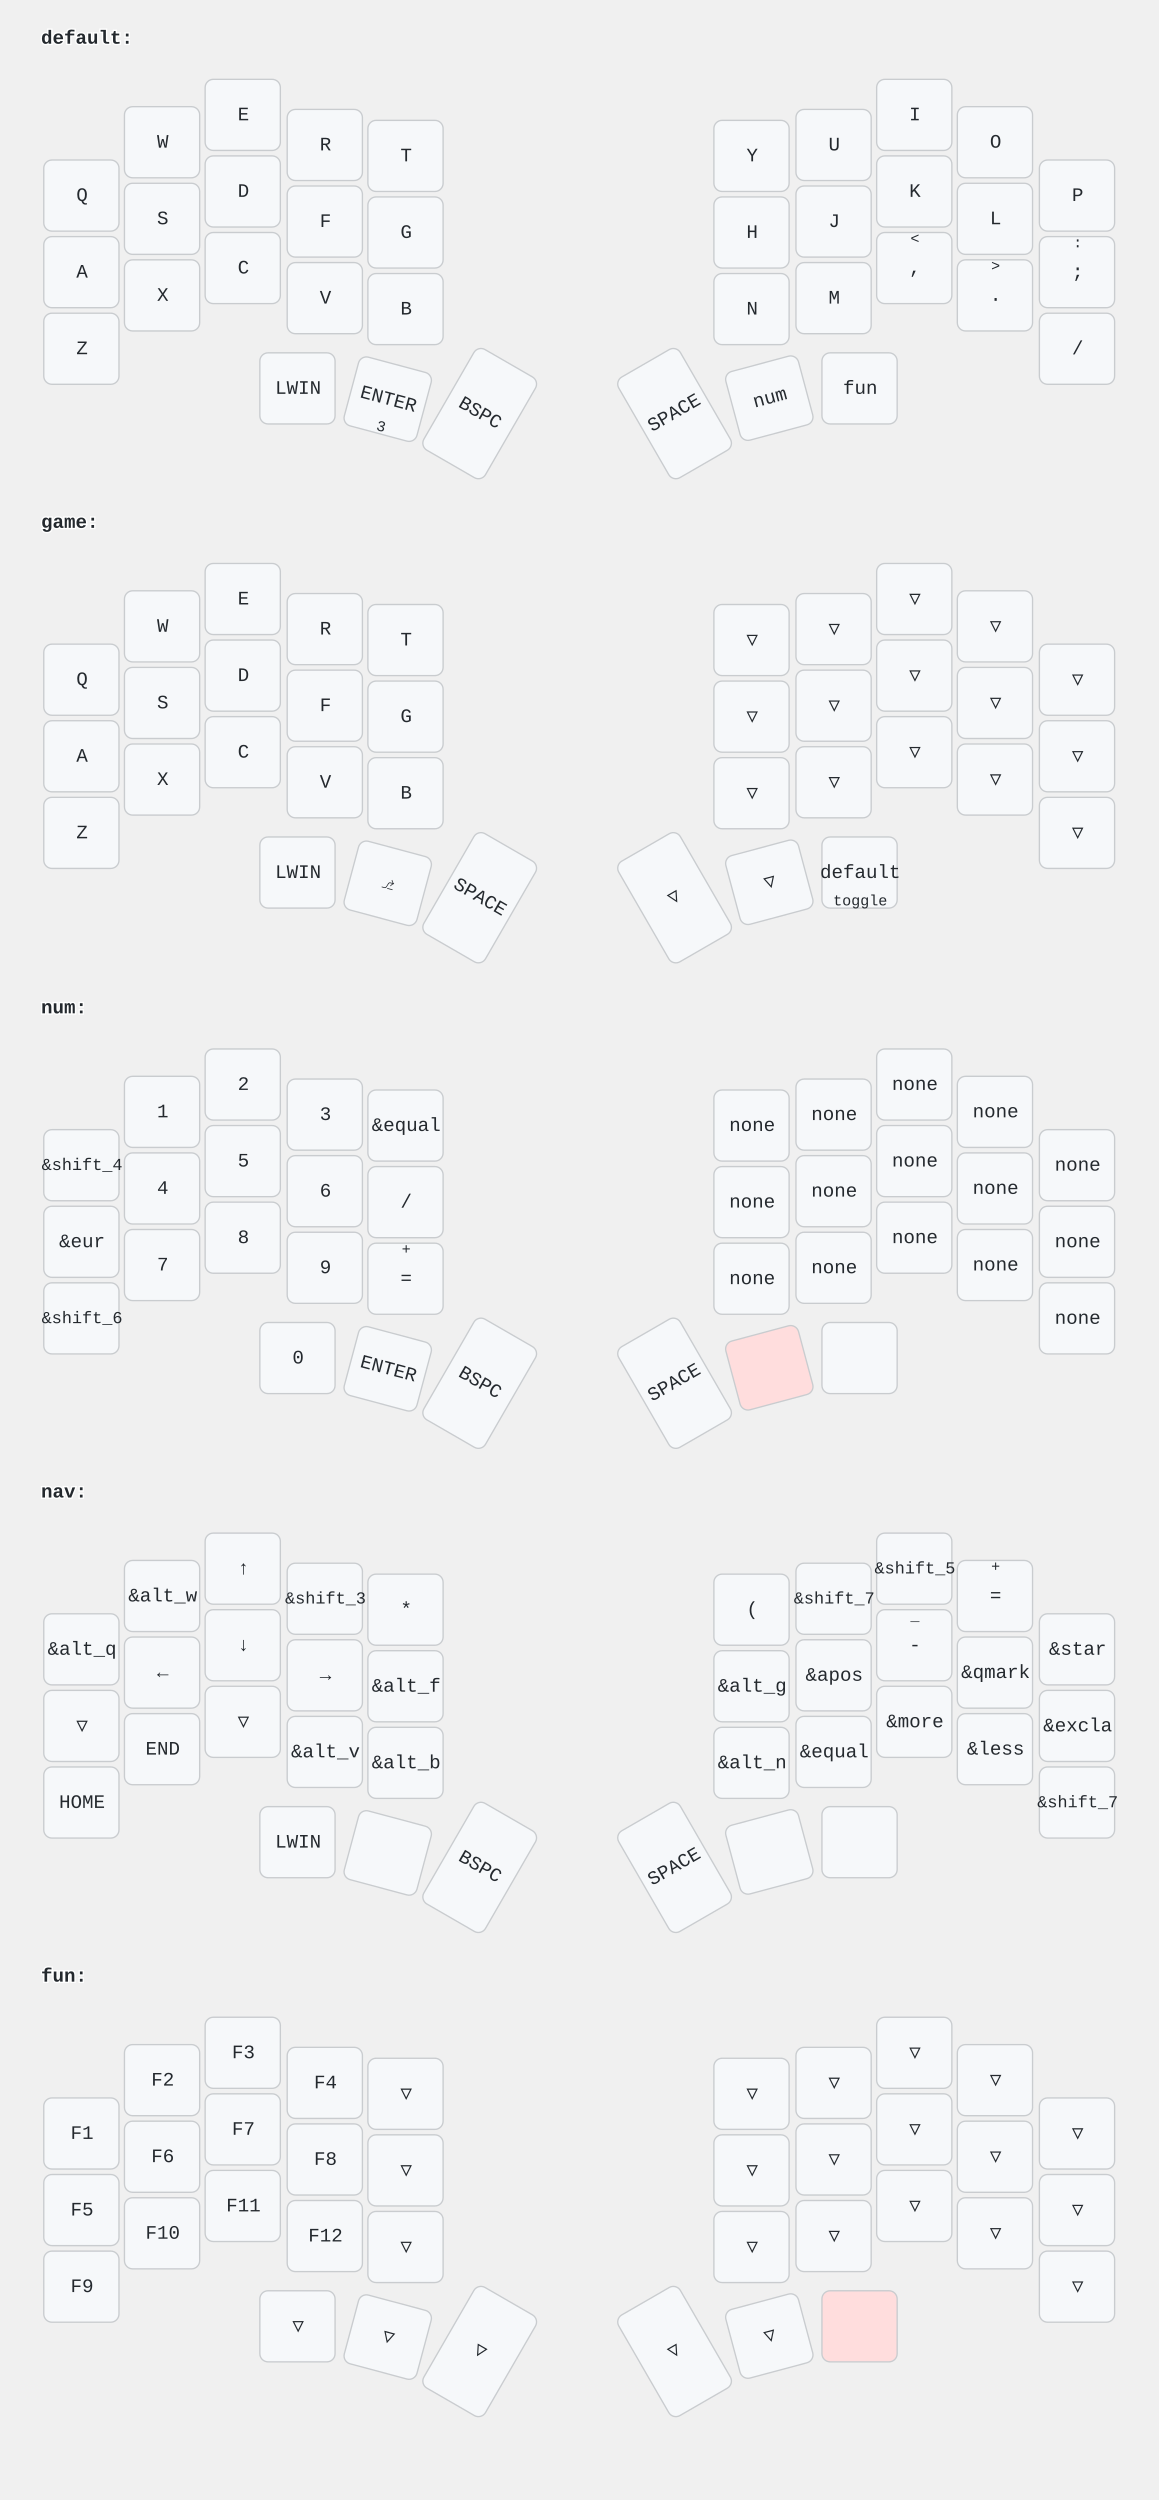
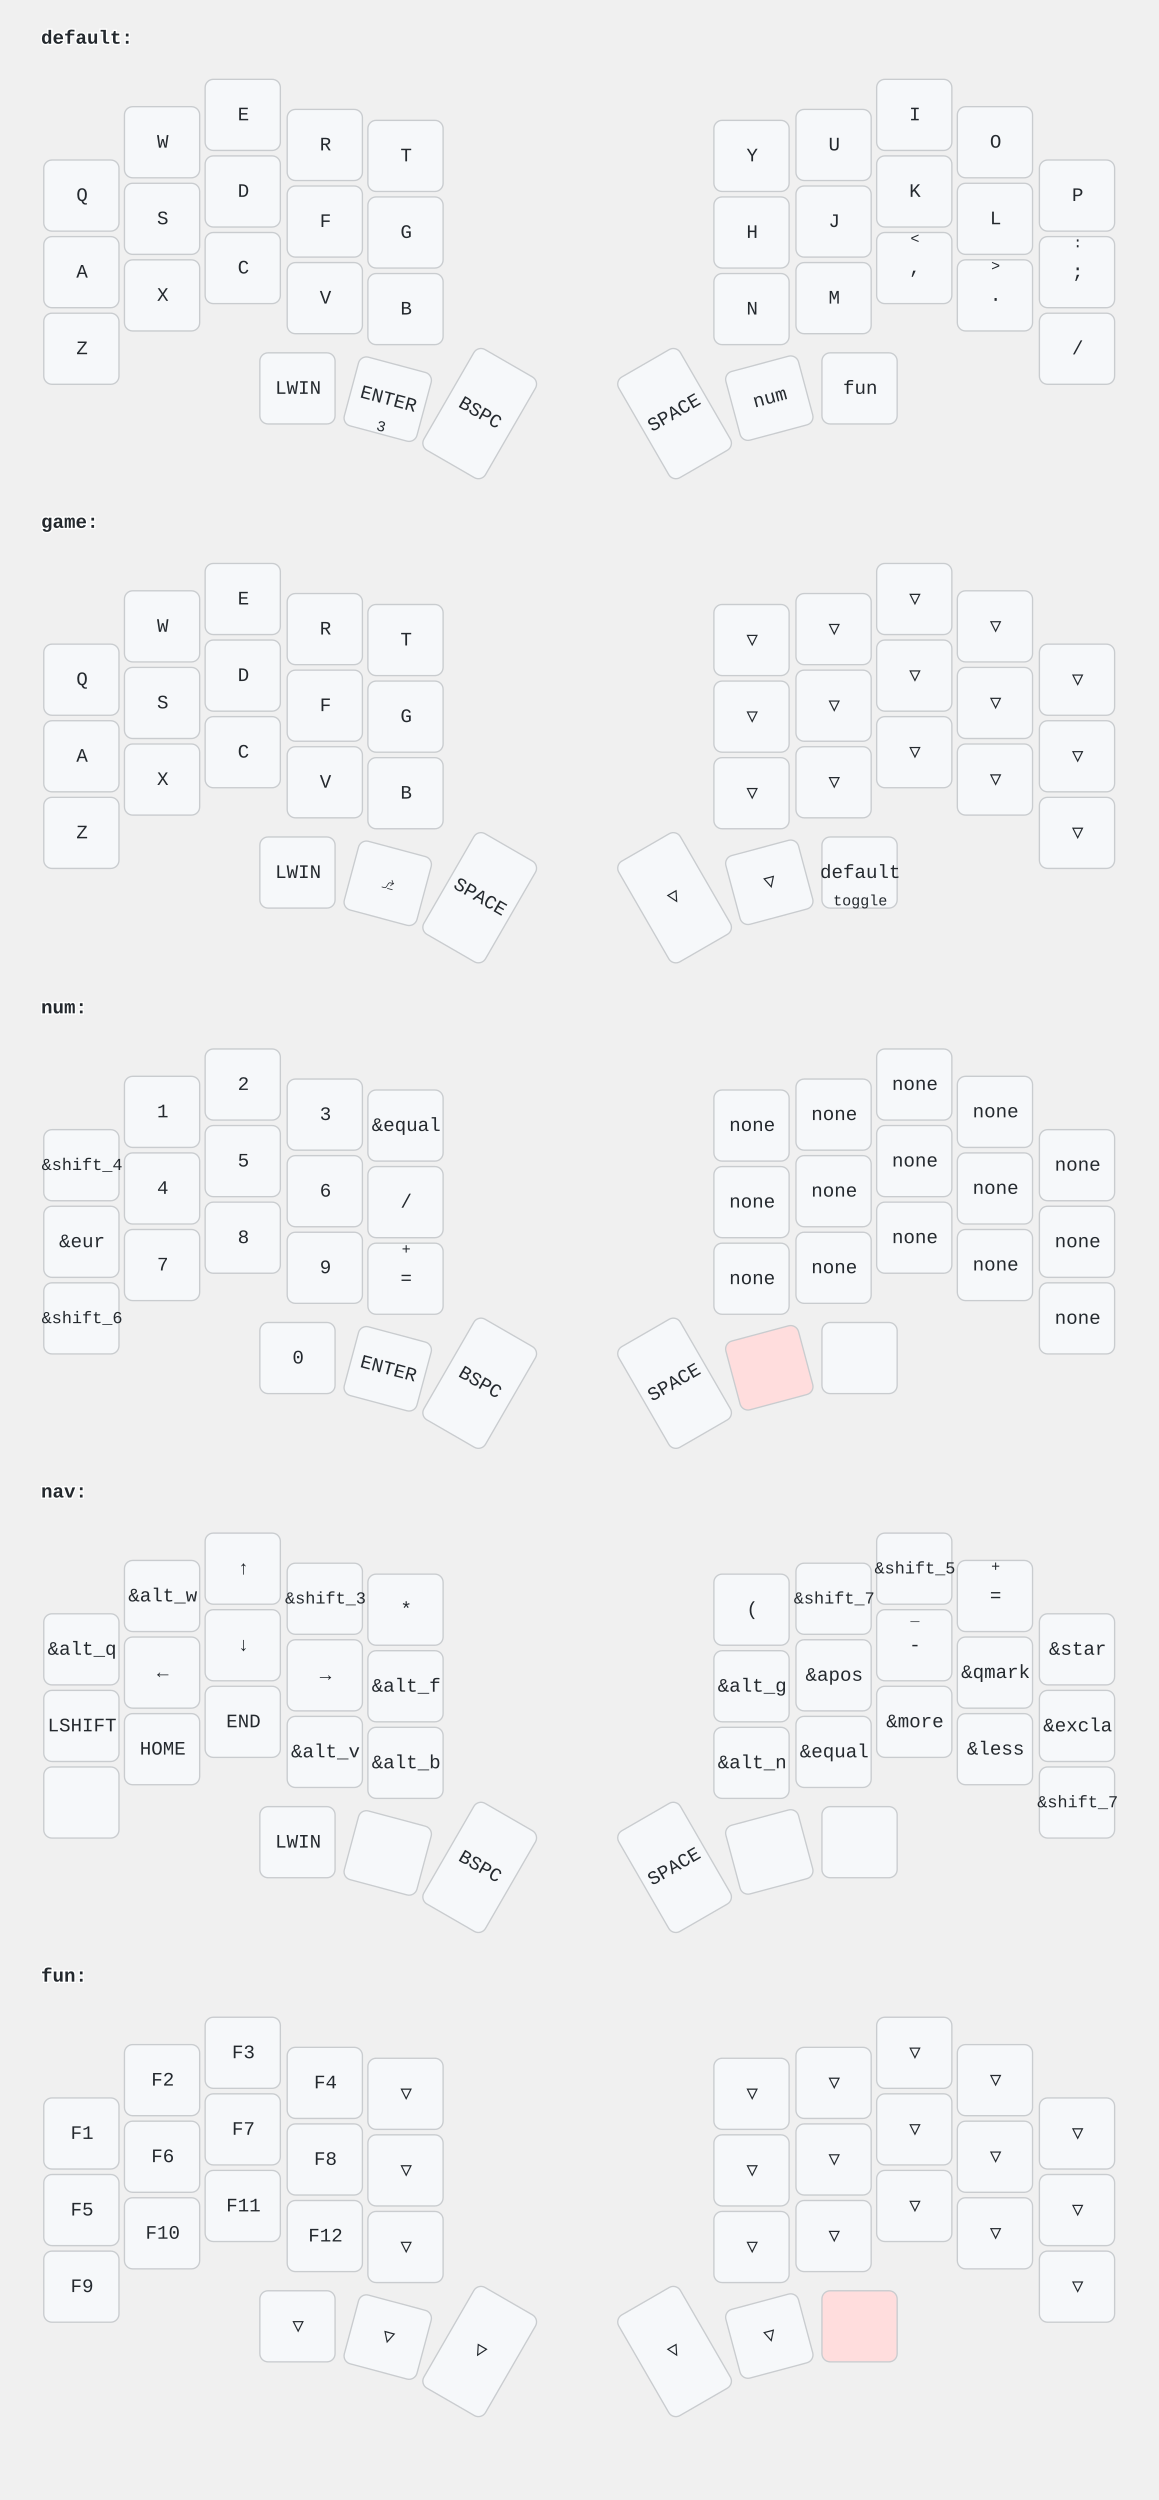
<svg xmlns="http://www.w3.org/2000/svg" width="847" height="1828" viewBox="0 0 847 1828" class="keymap">
  <style>/* font and background color specifications */
svg {
    font-family: SFMono-Regular,Consolas,Liberation Mono,Menlo,monospace;
    font-size: 14px;
    font-kerning: normal;
    text-rendering: optimizeLegibility;
    fill: #24292e;
}

/* default key styling */
rect {
    fill: #f6f8fa;
    stroke: #c9cccf;
    stroke-width: 1;
}

/* color accent for combo boxes */
rect.combo {
    fill: #cdf;
}

/* color accent for held keys */
rect.held, rect.combo.held {
    fill: #fdd;
}

/* color accent for ghost (optional) keys */
rect.ghost, rect.combo.ghost {
    fill: #ddd;
}

text {
    text-anchor: middle;
    dominant-baseline: middle;
}

/* styling for layer labels */
text.label {
    font-weight: bold;
    text-anchor: start;
    stroke: white;
    stroke-width: 2;
    paint-order: stroke;
}

/* styling for combo tap, and key hold/shifted label text */
text.combo, text.hold, text.shifted {
    font-size: 11px;
}

text.hold {
    text-anchor: middle;
    dominant-baseline: auto;
}

text.shifted {
    text-anchor: middle;
    dominant-baseline: hanging;
}

/* styling for hold/shifted label text in combo box */
text.combo.hold, text.combo.shifted {
    font-size: 8px;
}

/* styling for combo dendrons */
path {
    stroke-width: 1;
    stroke: gray;
    fill: none;
}
</style>
  <g transform="translate(30, 0)" class="layer-default">
    <text x="0" y="28" class="label" id="default">default:</text>
    <g transform="translate(0, 56)">
      <g transform="translate(30, 87)" class="key keypos-0">
        <rect rx="6" ry="6" x="-28" y="-26" width="55" height="52" class="key" />
        <text x="0" y="0" class="key tap">Q</text>
      </g>
      <g transform="translate(89, 48)" class="key keypos-1">
        <rect rx="6" ry="6" x="-28" y="-26" width="55" height="52" class="key" />
        <text x="0" y="0" class="key tap">W</text>
      </g>
      <g transform="translate(148, 28)" class="key keypos-2">
        <rect rx="6" ry="6" x="-28" y="-26" width="55" height="52" class="key" />
        <text x="0" y="0" class="key tap">E</text>
      </g>
      <g transform="translate(208, 50)" class="key keypos-3">
        <rect rx="6" ry="6" x="-28" y="-26" width="55" height="52" class="key" />
        <text x="0" y="0" class="key tap">R</text>
      </g>
      <g transform="translate(267, 58)" class="key keypos-4">
        <rect rx="6" ry="6" x="-28" y="-26" width="55" height="52" class="key" />
        <text x="0" y="0" class="key tap">T</text>
      </g>
      <g transform="translate(520, 58)" class="key keypos-5">
        <rect rx="6" ry="6" x="-28" y="-26" width="55" height="52" class="key" />
        <text x="0" y="0" class="key tap">Y</text>
      </g>
      <g transform="translate(580, 50)" class="key keypos-6">
        <rect rx="6" ry="6" x="-28" y="-26" width="55" height="52" class="key" />
        <text x="0" y="0" class="key tap">U</text>
      </g>
      <g transform="translate(639, 28)" class="key keypos-7">
        <rect rx="6" ry="6" x="-28" y="-26" width="55" height="52" class="key" />
        <text x="0" y="0" class="key tap">I</text>
      </g>
      <g transform="translate(698, 48)" class="key keypos-8">
        <rect rx="6" ry="6" x="-28" y="-26" width="55" height="52" class="key" />
        <text x="0" y="0" class="key tap">O</text>
      </g>
      <g transform="translate(758, 87)" class="key keypos-9">
        <rect rx="6" ry="6" x="-28" y="-26" width="55" height="52" class="key" />
        <text x="0" y="0" class="key tap">P</text>
      </g>
      <g transform="translate(30, 143)" class="key keypos-10">
        <rect rx="6" ry="6" x="-28" y="-26" width="55" height="52" class="key" />
        <text x="0" y="0" class="key tap">A</text>
      </g>
      <g transform="translate(89, 104)" class="key keypos-11">
        <rect rx="6" ry="6" x="-28" y="-26" width="55" height="52" class="key" />
        <text x="0" y="0" class="key tap">S</text>
      </g>
      <g transform="translate(148, 84)" class="key keypos-12">
        <rect rx="6" ry="6" x="-28" y="-26" width="55" height="52" class="key" />
        <text x="0" y="0" class="key tap">D</text>
      </g>
      <g transform="translate(208, 106)" class="key keypos-13">
        <rect rx="6" ry="6" x="-28" y="-26" width="55" height="52" class="key" />
        <text x="0" y="0" class="key tap">F</text>
      </g>
      <g transform="translate(267, 114)" class="key keypos-14">
        <rect rx="6" ry="6" x="-28" y="-26" width="55" height="52" class="key" />
        <text x="0" y="0" class="key tap">G</text>
      </g>
      <g transform="translate(520, 114)" class="key keypos-15">
        <rect rx="6" ry="6" x="-28" y="-26" width="55" height="52" class="key" />
        <text x="0" y="0" class="key tap">H</text>
      </g>
      <g transform="translate(580, 106)" class="key keypos-16">
        <rect rx="6" ry="6" x="-28" y="-26" width="55" height="52" class="key" />
        <text x="0" y="0" class="key tap">J</text>
      </g>
      <g transform="translate(639, 84)" class="key keypos-17">
        <rect rx="6" ry="6" x="-28" y="-26" width="55" height="52" class="key" />
        <text x="0" y="0" class="key tap">K</text>
      </g>
      <g transform="translate(698, 104)" class="key keypos-18">
        <rect rx="6" ry="6" x="-28" y="-26" width="55" height="52" class="key" />
        <text x="0" y="0" class="key tap">L</text>
      </g>
      <g transform="translate(758, 143)" class="key keypos-19">
        <rect rx="6" ry="6" x="-28" y="-26" width="55" height="52" class="key" />
        <text x="0" y="0" class="key tap">;</text>
        <text x="0" y="-24" class="key shifted">:</text>
      </g>
      <g transform="translate(30, 199)" class="key keypos-20">
        <rect rx="6" ry="6" x="-28" y="-26" width="55" height="52" class="key" />
        <text x="0" y="0" class="key tap">Z</text>
      </g>
      <g transform="translate(89, 160)" class="key keypos-21">
        <rect rx="6" ry="6" x="-28" y="-26" width="55" height="52" class="key" />
        <text x="0" y="0" class="key tap">X</text>
      </g>
      <g transform="translate(148, 140)" class="key keypos-22">
        <rect rx="6" ry="6" x="-28" y="-26" width="55" height="52" class="key" />
        <text x="0" y="0" class="key tap">C</text>
      </g>
      <g transform="translate(208, 162)" class="key keypos-23">
        <rect rx="6" ry="6" x="-28" y="-26" width="55" height="52" class="key" />
        <text x="0" y="0" class="key tap">V</text>
      </g>
      <g transform="translate(267, 170)" class="key keypos-24">
        <rect rx="6" ry="6" x="-28" y="-26" width="55" height="52" class="key" />
        <text x="0" y="0" class="key tap">B</text>
      </g>
      <g transform="translate(520, 170)" class="key keypos-25">
        <rect rx="6" ry="6" x="-28" y="-26" width="55" height="52" class="key" />
        <text x="0" y="0" class="key tap">N</text>
      </g>
      <g transform="translate(580, 162)" class="key keypos-26">
        <rect rx="6" ry="6" x="-28" y="-26" width="55" height="52" class="key" />
        <text x="0" y="0" class="key tap">M</text>
      </g>
      <g transform="translate(639, 140)" class="key keypos-27">
        <rect rx="6" ry="6" x="-28" y="-26" width="55" height="52" class="key" />
        <text x="0" y="0" class="key tap">,</text>
        <text x="0" y="-24" class="key shifted">&lt;</text>
      </g>
      <g transform="translate(698, 160)" class="key keypos-28">
        <rect rx="6" ry="6" x="-28" y="-26" width="55" height="52" class="key" />
        <text x="0" y="0" class="key tap">.</text>
        <text x="0" y="-24" class="key shifted">&gt;</text>
      </g>
      <g transform="translate(758, 199)" class="key keypos-29">
        <rect rx="6" ry="6" x="-28" y="-26" width="55" height="52" class="key" />
        <text x="0" y="0" class="key tap">/</text>
      </g>
      <g transform="translate(188, 228)" class="key keypos-30">
        <rect rx="6" ry="6" x="-28" y="-26" width="55" height="52" class="key" />
        <text x="0" y="0" class="key tap">LWIN</text>
      </g>
      <g transform="translate(254, 236) rotate(15.0)" class="key keypos-31">
        <rect rx="6" ry="6" x="-28" y="-26" width="55" height="52" class="key" />
        <text x="0" y="0" class="key tap">ENTER</text>
        <text x="0" y="24" class="key hold">3</text>
      </g>
      <g transform="translate(321, 246) rotate(30.0)" class="key keypos-32">
        <rect rx="6" ry="6" x="-26" y="-42" width="52" height="85" class="key" />
        <text x="0" y="0" class="key tap">BSPC</text>
      </g>
      <g transform="translate(463, 246) rotate(-30.0)" class="key keypos-33">
        <rect rx="6" ry="6" x="-26" y="-42" width="52" height="85" class="key" />
        <text x="0" y="0" class="key tap">SPACE</text>
      </g>
      <g transform="translate(533, 235) rotate(-15.0)" class="key keypos-34">
        <rect rx="6" ry="6" x="-28" y="-26" width="55" height="52" class="key" />
        <a href="#num">
          <text x="0" y="0" class="key tap layer-activator">num</text>
        </a>
      </g>
      <g transform="translate(599, 228)" class="key keypos-35">
        <rect rx="6" ry="6" x="-28" y="-26" width="55" height="52" class="key" />
        <a href="#fun">
          <text x="0" y="0" class="key tap layer-activator">fun</text>
        </a>
      </g>
    </g>
  </g>
  <g transform="translate(30, 354)" class="layer-game">
    <text x="0" y="28" class="label" id="game">game:</text>
    <g transform="translate(0, 56)">
      <g transform="translate(30, 87)" class="key keypos-0">
        <rect rx="6" ry="6" x="-28" y="-26" width="55" height="52" class="key" />
        <text x="0" y="0" class="key tap">Q</text>
      </g>
      <g transform="translate(89, 48)" class="key keypos-1">
        <rect rx="6" ry="6" x="-28" y="-26" width="55" height="52" class="key" />
        <text x="0" y="0" class="key tap">W</text>
      </g>
      <g transform="translate(148, 28)" class="key keypos-2">
        <rect rx="6" ry="6" x="-28" y="-26" width="55" height="52" class="key" />
        <text x="0" y="0" class="key tap">E</text>
      </g>
      <g transform="translate(208, 50)" class="key keypos-3">
        <rect rx="6" ry="6" x="-28" y="-26" width="55" height="52" class="key" />
        <text x="0" y="0" class="key tap">R</text>
      </g>
      <g transform="translate(267, 58)" class="key keypos-4">
        <rect rx="6" ry="6" x="-28" y="-26" width="55" height="52" class="key" />
        <text x="0" y="0" class="key tap">T</text>
      </g>
      <g transform="translate(520, 58)" class="key trans keypos-5">
        <rect rx="6" ry="6" x="-28" y="-26" width="55" height="52" class="key trans" />
        <text x="0" y="0" class="key trans tap">▽</text>
      </g>
      <g transform="translate(580, 50)" class="key trans keypos-6">
        <rect rx="6" ry="6" x="-28" y="-26" width="55" height="52" class="key trans" />
        <text x="0" y="0" class="key trans tap">▽</text>
      </g>
      <g transform="translate(639, 28)" class="key trans keypos-7">
        <rect rx="6" ry="6" x="-28" y="-26" width="55" height="52" class="key trans" />
        <text x="0" y="0" class="key trans tap">▽</text>
      </g>
      <g transform="translate(698, 48)" class="key trans keypos-8">
        <rect rx="6" ry="6" x="-28" y="-26" width="55" height="52" class="key trans" />
        <text x="0" y="0" class="key trans tap">▽</text>
      </g>
      <g transform="translate(758, 87)" class="key trans keypos-9">
        <rect rx="6" ry="6" x="-28" y="-26" width="55" height="52" class="key trans" />
        <text x="0" y="0" class="key trans tap">▽</text>
      </g>
      <g transform="translate(30, 143)" class="key keypos-10">
        <rect rx="6" ry="6" x="-28" y="-26" width="55" height="52" class="key" />
        <text x="0" y="0" class="key tap">A</text>
      </g>
      <g transform="translate(89, 104)" class="key keypos-11">
        <rect rx="6" ry="6" x="-28" y="-26" width="55" height="52" class="key" />
        <text x="0" y="0" class="key tap">S</text>
      </g>
      <g transform="translate(148, 84)" class="key keypos-12">
        <rect rx="6" ry="6" x="-28" y="-26" width="55" height="52" class="key" />
        <text x="0" y="0" class="key tap">D</text>
      </g>
      <g transform="translate(208, 106)" class="key keypos-13">
        <rect rx="6" ry="6" x="-28" y="-26" width="55" height="52" class="key" />
        <text x="0" y="0" class="key tap">F</text>
      </g>
      <g transform="translate(267, 114)" class="key keypos-14">
        <rect rx="6" ry="6" x="-28" y="-26" width="55" height="52" class="key" />
        <text x="0" y="0" class="key tap">G</text>
      </g>
      <g transform="translate(520, 114)" class="key trans keypos-15">
        <rect rx="6" ry="6" x="-28" y="-26" width="55" height="52" class="key trans" />
        <text x="0" y="0" class="key trans tap">▽</text>
      </g>
      <g transform="translate(580, 106)" class="key trans keypos-16">
        <rect rx="6" ry="6" x="-28" y="-26" width="55" height="52" class="key trans" />
        <text x="0" y="0" class="key trans tap">▽</text>
      </g>
      <g transform="translate(639, 84)" class="key trans keypos-17">
        <rect rx="6" ry="6" x="-28" y="-26" width="55" height="52" class="key trans" />
        <text x="0" y="0" class="key trans tap">▽</text>
      </g>
      <g transform="translate(698, 104)" class="key trans keypos-18">
        <rect rx="6" ry="6" x="-28" y="-26" width="55" height="52" class="key trans" />
        <text x="0" y="0" class="key trans tap">▽</text>
      </g>
      <g transform="translate(758, 143)" class="key trans keypos-19">
        <rect rx="6" ry="6" x="-28" y="-26" width="55" height="52" class="key trans" />
        <text x="0" y="0" class="key trans tap">▽</text>
      </g>
      <g transform="translate(30, 199)" class="key keypos-20">
        <rect rx="6" ry="6" x="-28" y="-26" width="55" height="52" class="key" />
        <text x="0" y="0" class="key tap">Z</text>
      </g>
      <g transform="translate(89, 160)" class="key keypos-21">
        <rect rx="6" ry="6" x="-28" y="-26" width="55" height="52" class="key" />
        <text x="0" y="0" class="key tap">X</text>
      </g>
      <g transform="translate(148, 140)" class="key keypos-22">
        <rect rx="6" ry="6" x="-28" y="-26" width="55" height="52" class="key" />
        <text x="0" y="0" class="key tap">C</text>
      </g>
      <g transform="translate(208, 162)" class="key keypos-23">
        <rect rx="6" ry="6" x="-28" y="-26" width="55" height="52" class="key" />
        <text x="0" y="0" class="key tap">V</text>
      </g>
      <g transform="translate(267, 170)" class="key keypos-24">
        <rect rx="6" ry="6" x="-28" y="-26" width="55" height="52" class="key" />
        <text x="0" y="0" class="key tap">B</text>
      </g>
      <g transform="translate(520, 170)" class="key trans keypos-25">
        <rect rx="6" ry="6" x="-28" y="-26" width="55" height="52" class="key trans" />
        <text x="0" y="0" class="key trans tap">▽</text>
      </g>
      <g transform="translate(580, 162)" class="key trans keypos-26">
        <rect rx="6" ry="6" x="-28" y="-26" width="55" height="52" class="key trans" />
        <text x="0" y="0" class="key trans tap">▽</text>
      </g>
      <g transform="translate(639, 140)" class="key trans keypos-27">
        <rect rx="6" ry="6" x="-28" y="-26" width="55" height="52" class="key trans" />
        <text x="0" y="0" class="key trans tap">▽</text>
      </g>
      <g transform="translate(698, 160)" class="key trans keypos-28">
        <rect rx="6" ry="6" x="-28" y="-26" width="55" height="52" class="key trans" />
        <text x="0" y="0" class="key trans tap">▽</text>
      </g>
      <g transform="translate(758, 199)" class="key trans keypos-29">
        <rect rx="6" ry="6" x="-28" y="-26" width="55" height="52" class="key trans" />
        <text x="0" y="0" class="key trans tap">▽</text>
      </g>
      <g transform="translate(188, 228)" class="key keypos-30">
        <rect rx="6" ry="6" x="-28" y="-26" width="55" height="52" class="key" />
        <text x="0" y="0" class="key tap">LWIN</text>
      </g>
      <g transform="translate(254, 236) rotate(15.0)" class="key keypos-31">
        <rect rx="6" ry="6" x="-28" y="-26" width="55" height="52" class="key" />
        <text x="0" y="0" class="key tap">⎇</text>
      </g>
      <g transform="translate(321, 246) rotate(30.0)" class="key keypos-32">
        <rect rx="6" ry="6" x="-26" y="-42" width="52" height="85" class="key" />
        <text x="0" y="0" class="key tap">SPACE</text>
      </g>
      <g transform="translate(463, 246) rotate(-30.0)" class="key trans keypos-33">
        <rect rx="6" ry="6" x="-26" y="-42" width="52" height="85" class="key trans" />
        <text x="0" y="0" class="key trans tap">▽</text>
      </g>
      <g transform="translate(533, 235) rotate(-15.0)" class="key trans keypos-34">
        <rect rx="6" ry="6" x="-28" y="-26" width="55" height="52" class="key trans" />
        <text x="0" y="0" class="key trans tap">▽</text>
      </g>
      <g transform="translate(599, 228)" class="key keypos-35">
        <rect rx="6" ry="6" x="-28" y="-26" width="55" height="52" class="key" />
        <a href="#default">
          <text x="0" y="0" class="key tap layer-activator">default</text>
        </a>
        <text x="0" y="24" class="key hold">toggle</text>
      </g>
    </g>
  </g>
  <g transform="translate(30, 709)" class="layer-num">
    <text x="0" y="28" class="label" id="num">num:</text>
    <g transform="translate(0, 56)">
      <g transform="translate(30, 87)" class="key keypos-0">
        <rect rx="6" ry="6" x="-28" y="-26" width="55" height="52" class="key" />
        <text x="0" y="0" class="key tap">
          <tspan style="font-size: 88%">&amp;shift_4</tspan>
        </text>
      </g>
      <g transform="translate(89, 48)" class="key keypos-1">
        <rect rx="6" ry="6" x="-28" y="-26" width="55" height="52" class="key" />
        <text x="0" y="0" class="key tap">1</text>
      </g>
      <g transform="translate(148, 28)" class="key keypos-2">
        <rect rx="6" ry="6" x="-28" y="-26" width="55" height="52" class="key" />
        <text x="0" y="0" class="key tap">2</text>
      </g>
      <g transform="translate(208, 50)" class="key keypos-3">
        <rect rx="6" ry="6" x="-28" y="-26" width="55" height="52" class="key" />
        <text x="0" y="0" class="key tap">3</text>
      </g>
      <g transform="translate(267, 58)" class="key keypos-4">
        <rect rx="6" ry="6" x="-28" y="-26" width="55" height="52" class="key" />
        <text x="0" y="0" class="key tap">&amp;equal</text>
      </g>
      <g transform="translate(520, 58)" class="key keypos-5">
        <rect rx="6" ry="6" x="-28" y="-26" width="55" height="52" class="key" />
        <text x="0" y="0" class="key tap">none</text>
      </g>
      <g transform="translate(580, 50)" class="key keypos-6">
        <rect rx="6" ry="6" x="-28" y="-26" width="55" height="52" class="key" />
        <text x="0" y="0" class="key tap">none</text>
      </g>
      <g transform="translate(639, 28)" class="key keypos-7">
        <rect rx="6" ry="6" x="-28" y="-26" width="55" height="52" class="key" />
        <text x="0" y="0" class="key tap">none</text>
      </g>
      <g transform="translate(698, 48)" class="key keypos-8">
        <rect rx="6" ry="6" x="-28" y="-26" width="55" height="52" class="key" />
        <text x="0" y="0" class="key tap">none</text>
      </g>
      <g transform="translate(758, 87)" class="key keypos-9">
        <rect rx="6" ry="6" x="-28" y="-26" width="55" height="52" class="key" />
        <text x="0" y="0" class="key tap">none</text>
      </g>
      <g transform="translate(30, 143)" class="key keypos-10">
        <rect rx="6" ry="6" x="-28" y="-26" width="55" height="52" class="key" />
        <text x="0" y="0" class="key tap">&amp;eur</text>
      </g>
      <g transform="translate(89, 104)" class="key keypos-11">
        <rect rx="6" ry="6" x="-28" y="-26" width="55" height="52" class="key" />
        <text x="0" y="0" class="key tap">4</text>
      </g>
      <g transform="translate(148, 84)" class="key keypos-12">
        <rect rx="6" ry="6" x="-28" y="-26" width="55" height="52" class="key" />
        <text x="0" y="0" class="key tap">5</text>
      </g>
      <g transform="translate(208, 106)" class="key keypos-13">
        <rect rx="6" ry="6" x="-28" y="-26" width="55" height="52" class="key" />
        <text x="0" y="0" class="key tap">6</text>
      </g>
      <g transform="translate(267, 114)" class="key keypos-14">
        <rect rx="6" ry="6" x="-28" y="-26" width="55" height="52" class="key" />
        <text x="0" y="0" class="key tap">/</text>
      </g>
      <g transform="translate(520, 114)" class="key keypos-15">
        <rect rx="6" ry="6" x="-28" y="-26" width="55" height="52" class="key" />
        <text x="0" y="0" class="key tap">none</text>
      </g>
      <g transform="translate(580, 106)" class="key keypos-16">
        <rect rx="6" ry="6" x="-28" y="-26" width="55" height="52" class="key" />
        <text x="0" y="0" class="key tap">none</text>
      </g>
      <g transform="translate(639, 84)" class="key keypos-17">
        <rect rx="6" ry="6" x="-28" y="-26" width="55" height="52" class="key" />
        <text x="0" y="0" class="key tap">none</text>
      </g>
      <g transform="translate(698, 104)" class="key keypos-18">
        <rect rx="6" ry="6" x="-28" y="-26" width="55" height="52" class="key" />
        <text x="0" y="0" class="key tap">none</text>
      </g>
      <g transform="translate(758, 143)" class="key keypos-19">
        <rect rx="6" ry="6" x="-28" y="-26" width="55" height="52" class="key" />
        <text x="0" y="0" class="key tap">none</text>
      </g>
      <g transform="translate(30, 199)" class="key keypos-20">
        <rect rx="6" ry="6" x="-28" y="-26" width="55" height="52" class="key" />
        <text x="0" y="0" class="key tap">
          <tspan style="font-size: 88%">&amp;shift_6</tspan>
        </text>
      </g>
      <g transform="translate(89, 160)" class="key keypos-21">
        <rect rx="6" ry="6" x="-28" y="-26" width="55" height="52" class="key" />
        <text x="0" y="0" class="key tap">7</text>
      </g>
      <g transform="translate(148, 140)" class="key keypos-22">
        <rect rx="6" ry="6" x="-28" y="-26" width="55" height="52" class="key" />
        <text x="0" y="0" class="key tap">8</text>
      </g>
      <g transform="translate(208, 162)" class="key keypos-23">
        <rect rx="6" ry="6" x="-28" y="-26" width="55" height="52" class="key" />
        <text x="0" y="0" class="key tap">9</text>
      </g>
      <g transform="translate(267, 170)" class="key keypos-24">
        <rect rx="6" ry="6" x="-28" y="-26" width="55" height="52" class="key" />
        <text x="0" y="0" class="key tap">=</text>
        <text x="0" y="-24" class="key shifted">+</text>
      </g>
      <g transform="translate(520, 170)" class="key keypos-25">
        <rect rx="6" ry="6" x="-28" y="-26" width="55" height="52" class="key" />
        <text x="0" y="0" class="key tap">none</text>
      </g>
      <g transform="translate(580, 162)" class="key keypos-26">
        <rect rx="6" ry="6" x="-28" y="-26" width="55" height="52" class="key" />
        <text x="0" y="0" class="key tap">none</text>
      </g>
      <g transform="translate(639, 140)" class="key keypos-27">
        <rect rx="6" ry="6" x="-28" y="-26" width="55" height="52" class="key" />
        <text x="0" y="0" class="key tap">none</text>
      </g>
      <g transform="translate(698, 160)" class="key keypos-28">
        <rect rx="6" ry="6" x="-28" y="-26" width="55" height="52" class="key" />
        <text x="0" y="0" class="key tap">none</text>
      </g>
      <g transform="translate(758, 199)" class="key keypos-29">
        <rect rx="6" ry="6" x="-28" y="-26" width="55" height="52" class="key" />
        <text x="0" y="0" class="key tap">none</text>
      </g>
      <g transform="translate(188, 228)" class="key keypos-30">
        <rect rx="6" ry="6" x="-28" y="-26" width="55" height="52" class="key" />
        <text x="0" y="0" class="key tap">0</text>
      </g>
      <g transform="translate(254, 236) rotate(15.0)" class="key keypos-31">
        <rect rx="6" ry="6" x="-28" y="-26" width="55" height="52" class="key" />
        <text x="0" y="0" class="key tap">ENTER</text>
      </g>
      <g transform="translate(321, 246) rotate(30.0)" class="key keypos-32">
        <rect rx="6" ry="6" x="-26" y="-42" width="52" height="85" class="key" />
        <text x="0" y="0" class="key tap">BSPC</text>
      </g>
      <g transform="translate(463, 246) rotate(-30.0)" class="key keypos-33">
        <rect rx="6" ry="6" x="-26" y="-42" width="52" height="85" class="key" />
        <text x="0" y="0" class="key tap">SPACE</text>
      </g>
      <g transform="translate(533, 235) rotate(-15.0)" class="key held keypos-34">
        <rect rx="6" ry="6" x="-28" y="-26" width="55" height="52" class="key held" />
      </g>
      <g transform="translate(599, 228)" class="key keypos-35">
        <rect rx="6" ry="6" x="-28" y="-26" width="55" height="52" class="key" />
      </g>
    </g>
  </g>
  <g transform="translate(30, 1063)" class="layer-nav">
    <text x="0" y="28" class="label" id="nav">nav:</text>
    <g transform="translate(0, 56)">
      <g transform="translate(30, 87)" class="key keypos-0">
        <rect rx="6" ry="6" x="-28" y="-26" width="55" height="52" class="key" />
        <text x="0" y="0" class="key tap">&amp;alt_q</text>
      </g>
      <g transform="translate(89, 48)" class="key keypos-1">
        <rect rx="6" ry="6" x="-28" y="-26" width="55" height="52" class="key" />
        <text x="0" y="0" class="key tap">&amp;alt_w</text>
      </g>
      <g transform="translate(148, 28)" class="key keypos-2">
        <rect rx="6" ry="6" x="-28" y="-26" width="55" height="52" class="key" />
        <text x="0" y="0" class="key tap">↑</text>
      </g>
      <g transform="translate(208, 50)" class="key keypos-3">
        <rect rx="6" ry="6" x="-28" y="-26" width="55" height="52" class="key" />
        <text x="0" y="0" class="key tap">
          <tspan style="font-size: 88%">&amp;shift_3</tspan>
        </text>
      </g>
      <g transform="translate(267, 58)" class="key keypos-4">
        <rect rx="6" ry="6" x="-28" y="-26" width="55" height="52" class="key" />
        <text x="0" y="0" class="key tap">*</text>
      </g>
      <g transform="translate(520, 58)" class="key keypos-5">
        <rect rx="6" ry="6" x="-28" y="-26" width="55" height="52" class="key" />
        <text x="0" y="0" class="key tap">(</text>
      </g>
      <g transform="translate(580, 50)" class="key keypos-6">
        <rect rx="6" ry="6" x="-28" y="-26" width="55" height="52" class="key" />
        <text x="0" y="0" class="key tap">
          <tspan style="font-size: 88%">&amp;shift_7</tspan>
        </text>
      </g>
      <g transform="translate(639, 28)" class="key keypos-7">
        <rect rx="6" ry="6" x="-28" y="-26" width="55" height="52" class="key" />
        <text x="0" y="0" class="key tap">
          <tspan style="font-size: 88%">&amp;shift_5</tspan>
        </text>
      </g>
      <g transform="translate(698, 48)" class="key keypos-8">
        <rect rx="6" ry="6" x="-28" y="-26" width="55" height="52" class="key" />
        <text x="0" y="0" class="key tap">=</text>
        <text x="0" y="-24" class="key shifted">+</text>
      </g>
      <g transform="translate(758, 87)" class="key keypos-9">
        <rect rx="6" ry="6" x="-28" y="-26" width="55" height="52" class="key" />
        <text x="0" y="0" class="key tap">&amp;star</text>
      </g>
-       <g transform="translate(30, 143)" class="key trans keypos-10">
-         <rect rx="6" ry="6" x="-28" y="-26" width="55" height="52" class="key trans" />
-         <text x="0" y="0" class="key trans tap">▽</text>
+       <g transform="translate(30, 143)" class="key keypos-10">
+         <rect rx="6" ry="6" x="-28" y="-26" width="55" height="52" class="key" />
+         <text x="0" y="0" class="key tap">LSHIFT</text>
      </g>
      <g transform="translate(89, 104)" class="key keypos-11">
        <rect rx="6" ry="6" x="-28" y="-26" width="55" height="52" class="key" />
        <text x="0" y="0" class="key tap">←</text>
      </g>
      <g transform="translate(148, 84)" class="key keypos-12">
        <rect rx="6" ry="6" x="-28" y="-26" width="55" height="52" class="key" />
        <text x="0" y="0" class="key tap">↓</text>
      </g>
      <g transform="translate(208, 106)" class="key keypos-13">
        <rect rx="6" ry="6" x="-28" y="-26" width="55" height="52" class="key" />
        <text x="0" y="0" class="key tap">→</text>
      </g>
      <g transform="translate(267, 114)" class="key keypos-14">
        <rect rx="6" ry="6" x="-28" y="-26" width="55" height="52" class="key" />
        <text x="0" y="0" class="key tap">&amp;alt_f</text>
      </g>
      <g transform="translate(520, 114)" class="key keypos-15">
        <rect rx="6" ry="6" x="-28" y="-26" width="55" height="52" class="key" />
        <text x="0" y="0" class="key tap">&amp;alt_g</text>
      </g>
      <g transform="translate(580, 106)" class="key keypos-16">
        <rect rx="6" ry="6" x="-28" y="-26" width="55" height="52" class="key" />
        <text x="0" y="0" class="key tap">&amp;apos</text>
      </g>
      <g transform="translate(639, 84)" class="key keypos-17">
        <rect rx="6" ry="6" x="-28" y="-26" width="55" height="52" class="key" />
        <text x="0" y="0" class="key tap">-</text>
        <text x="0" y="-24" class="key shifted">_</text>
      </g>
      <g transform="translate(698, 104)" class="key keypos-18">
        <rect rx="6" ry="6" x="-28" y="-26" width="55" height="52" class="key" />
        <text x="0" y="0" class="key tap">&amp;qmark</text>
      </g>
      <g transform="translate(758, 143)" class="key keypos-19">
        <rect rx="6" ry="6" x="-28" y="-26" width="55" height="52" class="key" />
        <text x="0" y="0" class="key tap">&amp;excla</text>
      </g>
      <g transform="translate(30, 199)" class="key keypos-20">
        <rect rx="6" ry="6" x="-28" y="-26" width="55" height="52" class="key" />
+       </g>
+       <g transform="translate(89, 160)" class="key keypos-21">
+         <rect rx="6" ry="6" x="-28" y="-26" width="55" height="52" class="key" />
        <text x="0" y="0" class="key tap">HOME</text>
      </g>
-       <g transform="translate(89, 160)" class="key keypos-21">
+       <g transform="translate(148, 140)" class="key keypos-22">
        <rect rx="6" ry="6" x="-28" y="-26" width="55" height="52" class="key" />
        <text x="0" y="0" class="key tap">END</text>
-       </g>
-       <g transform="translate(148, 140)" class="key trans keypos-22">
-         <rect rx="6" ry="6" x="-28" y="-26" width="55" height="52" class="key trans" />
-         <text x="0" y="0" class="key trans tap">▽</text>
      </g>
      <g transform="translate(208, 162)" class="key keypos-23">
        <rect rx="6" ry="6" x="-28" y="-26" width="55" height="52" class="key" />
        <text x="0" y="0" class="key tap">&amp;alt_v</text>
      </g>
      <g transform="translate(267, 170)" class="key keypos-24">
        <rect rx="6" ry="6" x="-28" y="-26" width="55" height="52" class="key" />
        <text x="0" y="0" class="key tap">&amp;alt_b</text>
      </g>
      <g transform="translate(520, 170)" class="key keypos-25">
        <rect rx="6" ry="6" x="-28" y="-26" width="55" height="52" class="key" />
        <text x="0" y="0" class="key tap">&amp;alt_n</text>
      </g>
      <g transform="translate(580, 162)" class="key keypos-26">
        <rect rx="6" ry="6" x="-28" y="-26" width="55" height="52" class="key" />
        <text x="0" y="0" class="key tap">&amp;equal</text>
      </g>
      <g transform="translate(639, 140)" class="key keypos-27">
        <rect rx="6" ry="6" x="-28" y="-26" width="55" height="52" class="key" />
        <text x="0" y="0" class="key tap">&amp;more</text>
      </g>
      <g transform="translate(698, 160)" class="key keypos-28">
        <rect rx="6" ry="6" x="-28" y="-26" width="55" height="52" class="key" />
        <text x="0" y="0" class="key tap">&amp;less</text>
      </g>
      <g transform="translate(758, 199)" class="key keypos-29">
        <rect rx="6" ry="6" x="-28" y="-26" width="55" height="52" class="key" />
        <text x="0" y="0" class="key tap">
          <tspan style="font-size: 88%">&amp;shift_7</tspan>
        </text>
      </g>
      <g transform="translate(188, 228)" class="key keypos-30">
        <rect rx="6" ry="6" x="-28" y="-26" width="55" height="52" class="key" />
        <text x="0" y="0" class="key tap">LWIN</text>
      </g>
      <g transform="translate(254, 236) rotate(15.0)" class="key keypos-31">
        <rect rx="6" ry="6" x="-28" y="-26" width="55" height="52" class="key" />
      </g>
      <g transform="translate(321, 246) rotate(30.0)" class="key keypos-32">
        <rect rx="6" ry="6" x="-26" y="-42" width="52" height="85" class="key" />
        <text x="0" y="0" class="key tap">BSPC</text>
      </g>
      <g transform="translate(463, 246) rotate(-30.0)" class="key keypos-33">
        <rect rx="6" ry="6" x="-26" y="-42" width="52" height="85" class="key" />
        <text x="0" y="0" class="key tap">SPACE</text>
      </g>
      <g transform="translate(533, 235) rotate(-15.0)" class="key keypos-34">
        <rect rx="6" ry="6" x="-28" y="-26" width="55" height="52" class="key" />
      </g>
      <g transform="translate(599, 228)" class="key keypos-35">
        <rect rx="6" ry="6" x="-28" y="-26" width="55" height="52" class="key" />
      </g>
    </g>
  </g>
  <g transform="translate(30, 1417)" class="layer-fun">
    <text x="0" y="28" class="label" id="fun">fun:</text>
    <g transform="translate(0, 56)">
      <g transform="translate(30, 87)" class="key keypos-0">
        <rect rx="6" ry="6" x="-28" y="-26" width="55" height="52" class="key" />
        <text x="0" y="0" class="key tap">F1</text>
      </g>
      <g transform="translate(89, 48)" class="key keypos-1">
        <rect rx="6" ry="6" x="-28" y="-26" width="55" height="52" class="key" />
        <text x="0" y="0" class="key tap">F2</text>
      </g>
      <g transform="translate(148, 28)" class="key keypos-2">
        <rect rx="6" ry="6" x="-28" y="-26" width="55" height="52" class="key" />
        <text x="0" y="0" class="key tap">F3</text>
      </g>
      <g transform="translate(208, 50)" class="key keypos-3">
        <rect rx="6" ry="6" x="-28" y="-26" width="55" height="52" class="key" />
        <text x="0" y="0" class="key tap">F4</text>
      </g>
      <g transform="translate(267, 58)" class="key trans keypos-4">
        <rect rx="6" ry="6" x="-28" y="-26" width="55" height="52" class="key trans" />
        <text x="0" y="0" class="key trans tap">▽</text>
      </g>
      <g transform="translate(520, 58)" class="key trans keypos-5">
        <rect rx="6" ry="6" x="-28" y="-26" width="55" height="52" class="key trans" />
        <text x="0" y="0" class="key trans tap">▽</text>
      </g>
      <g transform="translate(580, 50)" class="key trans keypos-6">
        <rect rx="6" ry="6" x="-28" y="-26" width="55" height="52" class="key trans" />
        <text x="0" y="0" class="key trans tap">▽</text>
      </g>
      <g transform="translate(639, 28)" class="key trans keypos-7">
        <rect rx="6" ry="6" x="-28" y="-26" width="55" height="52" class="key trans" />
        <text x="0" y="0" class="key trans tap">▽</text>
      </g>
      <g transform="translate(698, 48)" class="key trans keypos-8">
        <rect rx="6" ry="6" x="-28" y="-26" width="55" height="52" class="key trans" />
        <text x="0" y="0" class="key trans tap">▽</text>
      </g>
      <g transform="translate(758, 87)" class="key trans keypos-9">
        <rect rx="6" ry="6" x="-28" y="-26" width="55" height="52" class="key trans" />
        <text x="0" y="0" class="key trans tap">▽</text>
      </g>
      <g transform="translate(30, 143)" class="key keypos-10">
        <rect rx="6" ry="6" x="-28" y="-26" width="55" height="52" class="key" />
        <text x="0" y="0" class="key tap">F5</text>
      </g>
      <g transform="translate(89, 104)" class="key keypos-11">
        <rect rx="6" ry="6" x="-28" y="-26" width="55" height="52" class="key" />
        <text x="0" y="0" class="key tap">F6</text>
      </g>
      <g transform="translate(148, 84)" class="key keypos-12">
        <rect rx="6" ry="6" x="-28" y="-26" width="55" height="52" class="key" />
        <text x="0" y="0" class="key tap">F7</text>
      </g>
      <g transform="translate(208, 106)" class="key keypos-13">
        <rect rx="6" ry="6" x="-28" y="-26" width="55" height="52" class="key" />
        <text x="0" y="0" class="key tap">F8</text>
      </g>
      <g transform="translate(267, 114)" class="key trans keypos-14">
        <rect rx="6" ry="6" x="-28" y="-26" width="55" height="52" class="key trans" />
        <text x="0" y="0" class="key trans tap">▽</text>
      </g>
      <g transform="translate(520, 114)" class="key trans keypos-15">
        <rect rx="6" ry="6" x="-28" y="-26" width="55" height="52" class="key trans" />
        <text x="0" y="0" class="key trans tap">▽</text>
      </g>
      <g transform="translate(580, 106)" class="key trans keypos-16">
        <rect rx="6" ry="6" x="-28" y="-26" width="55" height="52" class="key trans" />
        <text x="0" y="0" class="key trans tap">▽</text>
      </g>
      <g transform="translate(639, 84)" class="key trans keypos-17">
        <rect rx="6" ry="6" x="-28" y="-26" width="55" height="52" class="key trans" />
        <text x="0" y="0" class="key trans tap">▽</text>
      </g>
      <g transform="translate(698, 104)" class="key trans keypos-18">
        <rect rx="6" ry="6" x="-28" y="-26" width="55" height="52" class="key trans" />
        <text x="0" y="0" class="key trans tap">▽</text>
      </g>
      <g transform="translate(758, 143)" class="key trans keypos-19">
        <rect rx="6" ry="6" x="-28" y="-26" width="55" height="52" class="key trans" />
        <text x="0" y="0" class="key trans tap">▽</text>
      </g>
      <g transform="translate(30, 199)" class="key keypos-20">
        <rect rx="6" ry="6" x="-28" y="-26" width="55" height="52" class="key" />
        <text x="0" y="0" class="key tap">F9</text>
      </g>
      <g transform="translate(89, 160)" class="key keypos-21">
        <rect rx="6" ry="6" x="-28" y="-26" width="55" height="52" class="key" />
        <text x="0" y="0" class="key tap">F10</text>
      </g>
      <g transform="translate(148, 140)" class="key keypos-22">
        <rect rx="6" ry="6" x="-28" y="-26" width="55" height="52" class="key" />
        <text x="0" y="0" class="key tap">F11</text>
      </g>
      <g transform="translate(208, 162)" class="key keypos-23">
        <rect rx="6" ry="6" x="-28" y="-26" width="55" height="52" class="key" />
        <text x="0" y="0" class="key tap">F12</text>
      </g>
      <g transform="translate(267, 170)" class="key trans keypos-24">
        <rect rx="6" ry="6" x="-28" y="-26" width="55" height="52" class="key trans" />
        <text x="0" y="0" class="key trans tap">▽</text>
      </g>
      <g transform="translate(520, 170)" class="key trans keypos-25">
        <rect rx="6" ry="6" x="-28" y="-26" width="55" height="52" class="key trans" />
        <text x="0" y="0" class="key trans tap">▽</text>
      </g>
      <g transform="translate(580, 162)" class="key trans keypos-26">
        <rect rx="6" ry="6" x="-28" y="-26" width="55" height="52" class="key trans" />
        <text x="0" y="0" class="key trans tap">▽</text>
      </g>
      <g transform="translate(639, 140)" class="key trans keypos-27">
        <rect rx="6" ry="6" x="-28" y="-26" width="55" height="52" class="key trans" />
        <text x="0" y="0" class="key trans tap">▽</text>
      </g>
      <g transform="translate(698, 160)" class="key trans keypos-28">
        <rect rx="6" ry="6" x="-28" y="-26" width="55" height="52" class="key trans" />
        <text x="0" y="0" class="key trans tap">▽</text>
      </g>
      <g transform="translate(758, 199)" class="key trans keypos-29">
        <rect rx="6" ry="6" x="-28" y="-26" width="55" height="52" class="key trans" />
        <text x="0" y="0" class="key trans tap">▽</text>
      </g>
      <g transform="translate(188, 228)" class="key trans keypos-30">
        <rect rx="6" ry="6" x="-28" y="-26" width="55" height="52" class="key trans" />
        <text x="0" y="0" class="key trans tap">▽</text>
      </g>
      <g transform="translate(254, 236) rotate(15.0)" class="key trans keypos-31">
        <rect rx="6" ry="6" x="-28" y="-26" width="55" height="52" class="key trans" />
        <text x="0" y="0" class="key trans tap">▽</text>
      </g>
      <g transform="translate(321, 246) rotate(30.0)" class="key trans keypos-32">
        <rect rx="6" ry="6" x="-26" y="-42" width="52" height="85" class="key trans" />
        <text x="0" y="0" class="key trans tap">▽</text>
      </g>
      <g transform="translate(463, 246) rotate(-30.0)" class="key trans keypos-33">
        <rect rx="6" ry="6" x="-26" y="-42" width="52" height="85" class="key trans" />
        <text x="0" y="0" class="key trans tap">▽</text>
      </g>
      <g transform="translate(533, 235) rotate(-15.0)" class="key trans keypos-34">
        <rect rx="6" ry="6" x="-28" y="-26" width="55" height="52" class="key trans" />
        <text x="0" y="0" class="key trans tap">▽</text>
      </g>
      <g transform="translate(599, 228)" class="key held keypos-35">
        <rect rx="6" ry="6" x="-28" y="-26" width="55" height="52" class="key held" />
      </g>
    </g>
  </g>
</svg>
